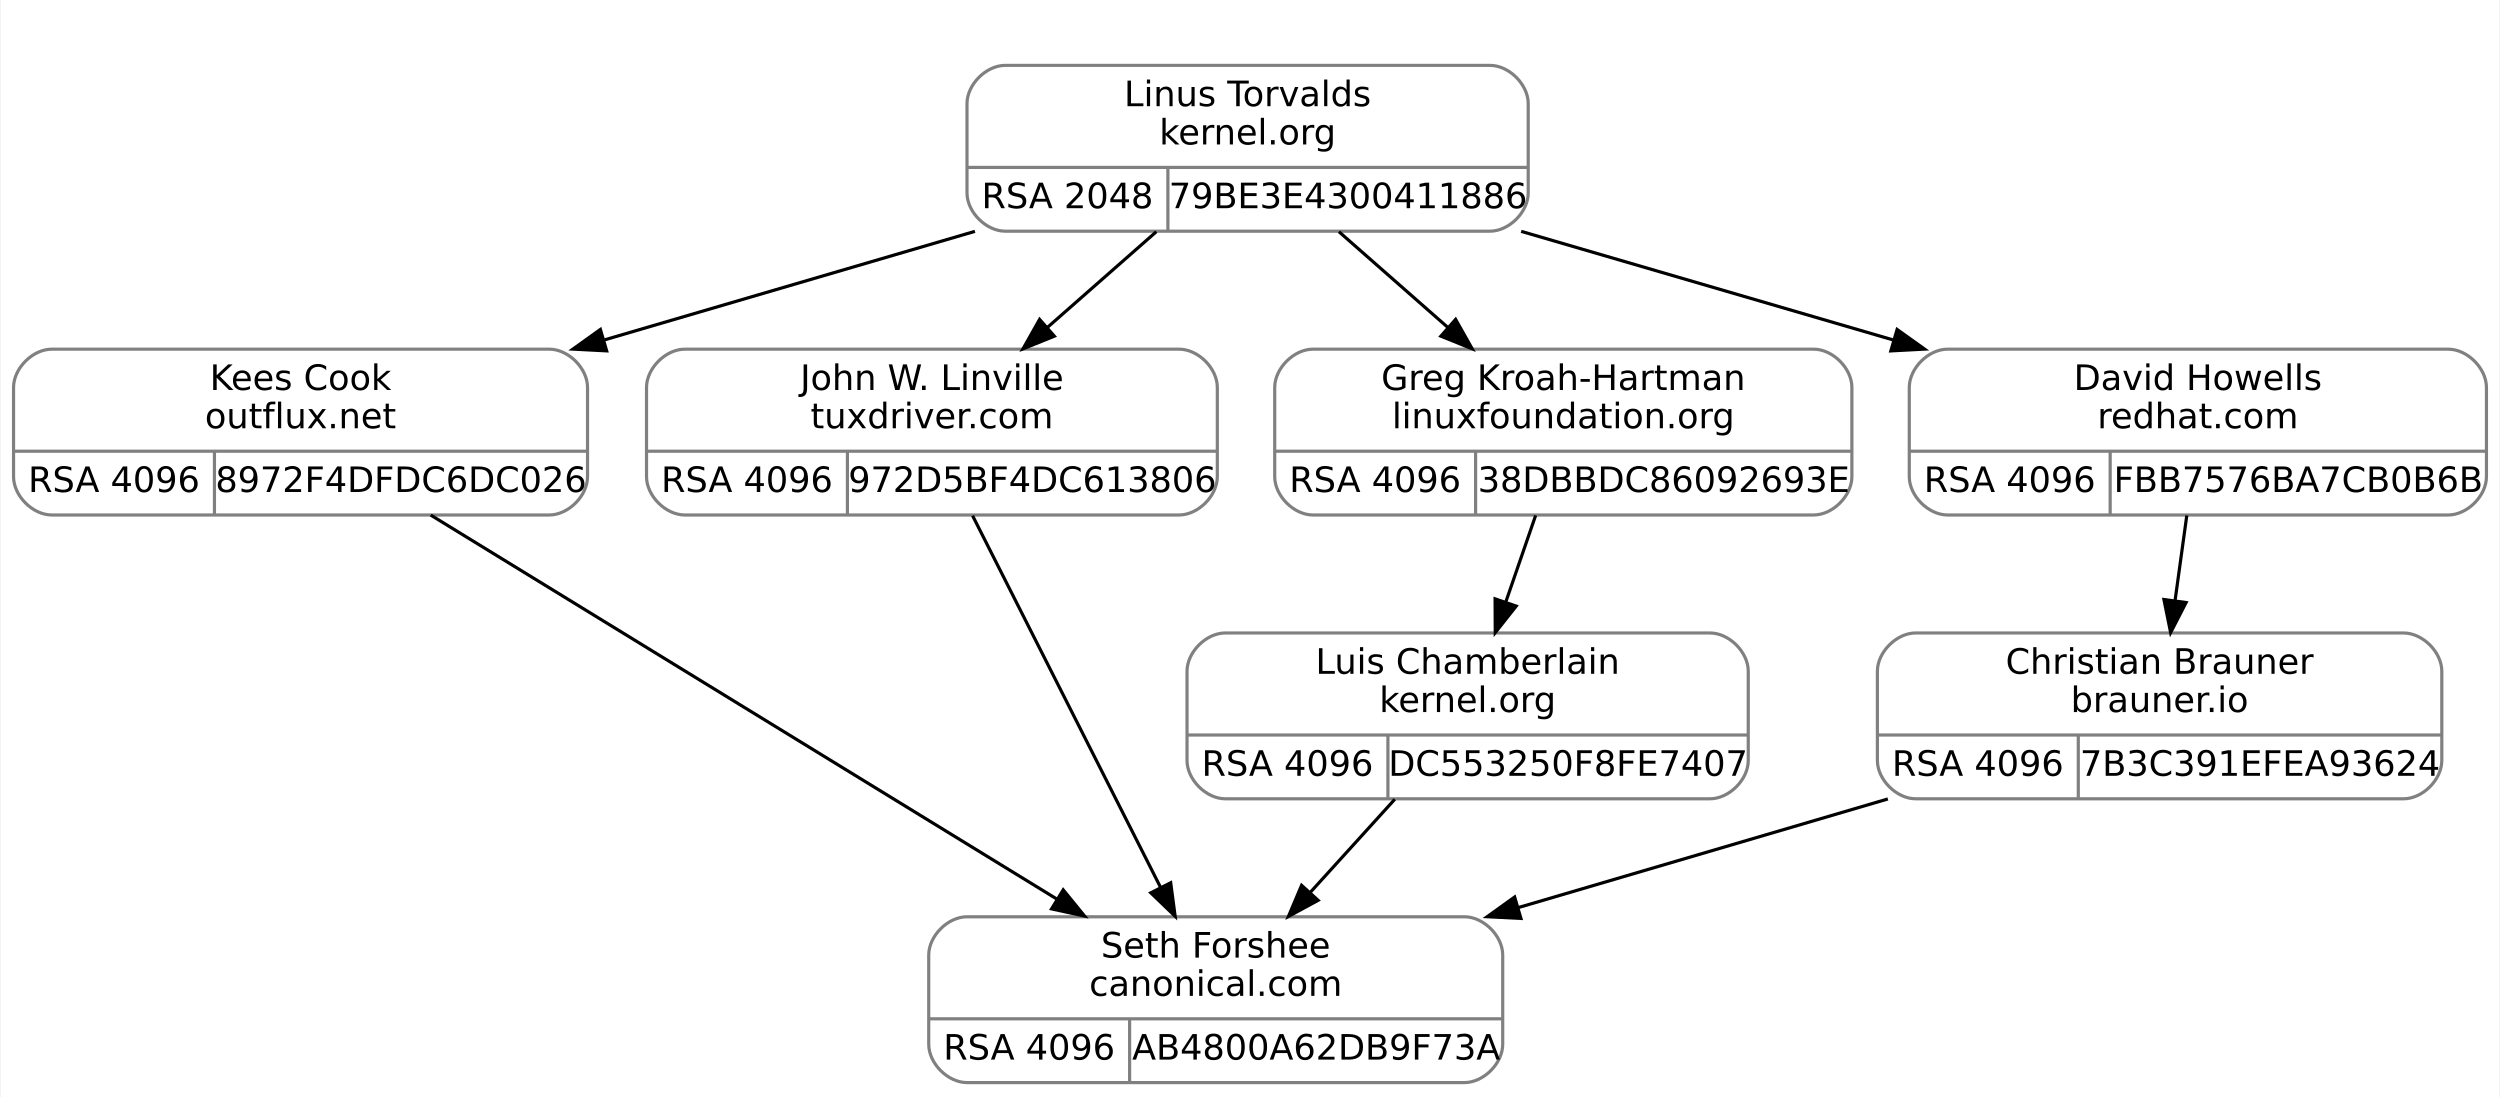
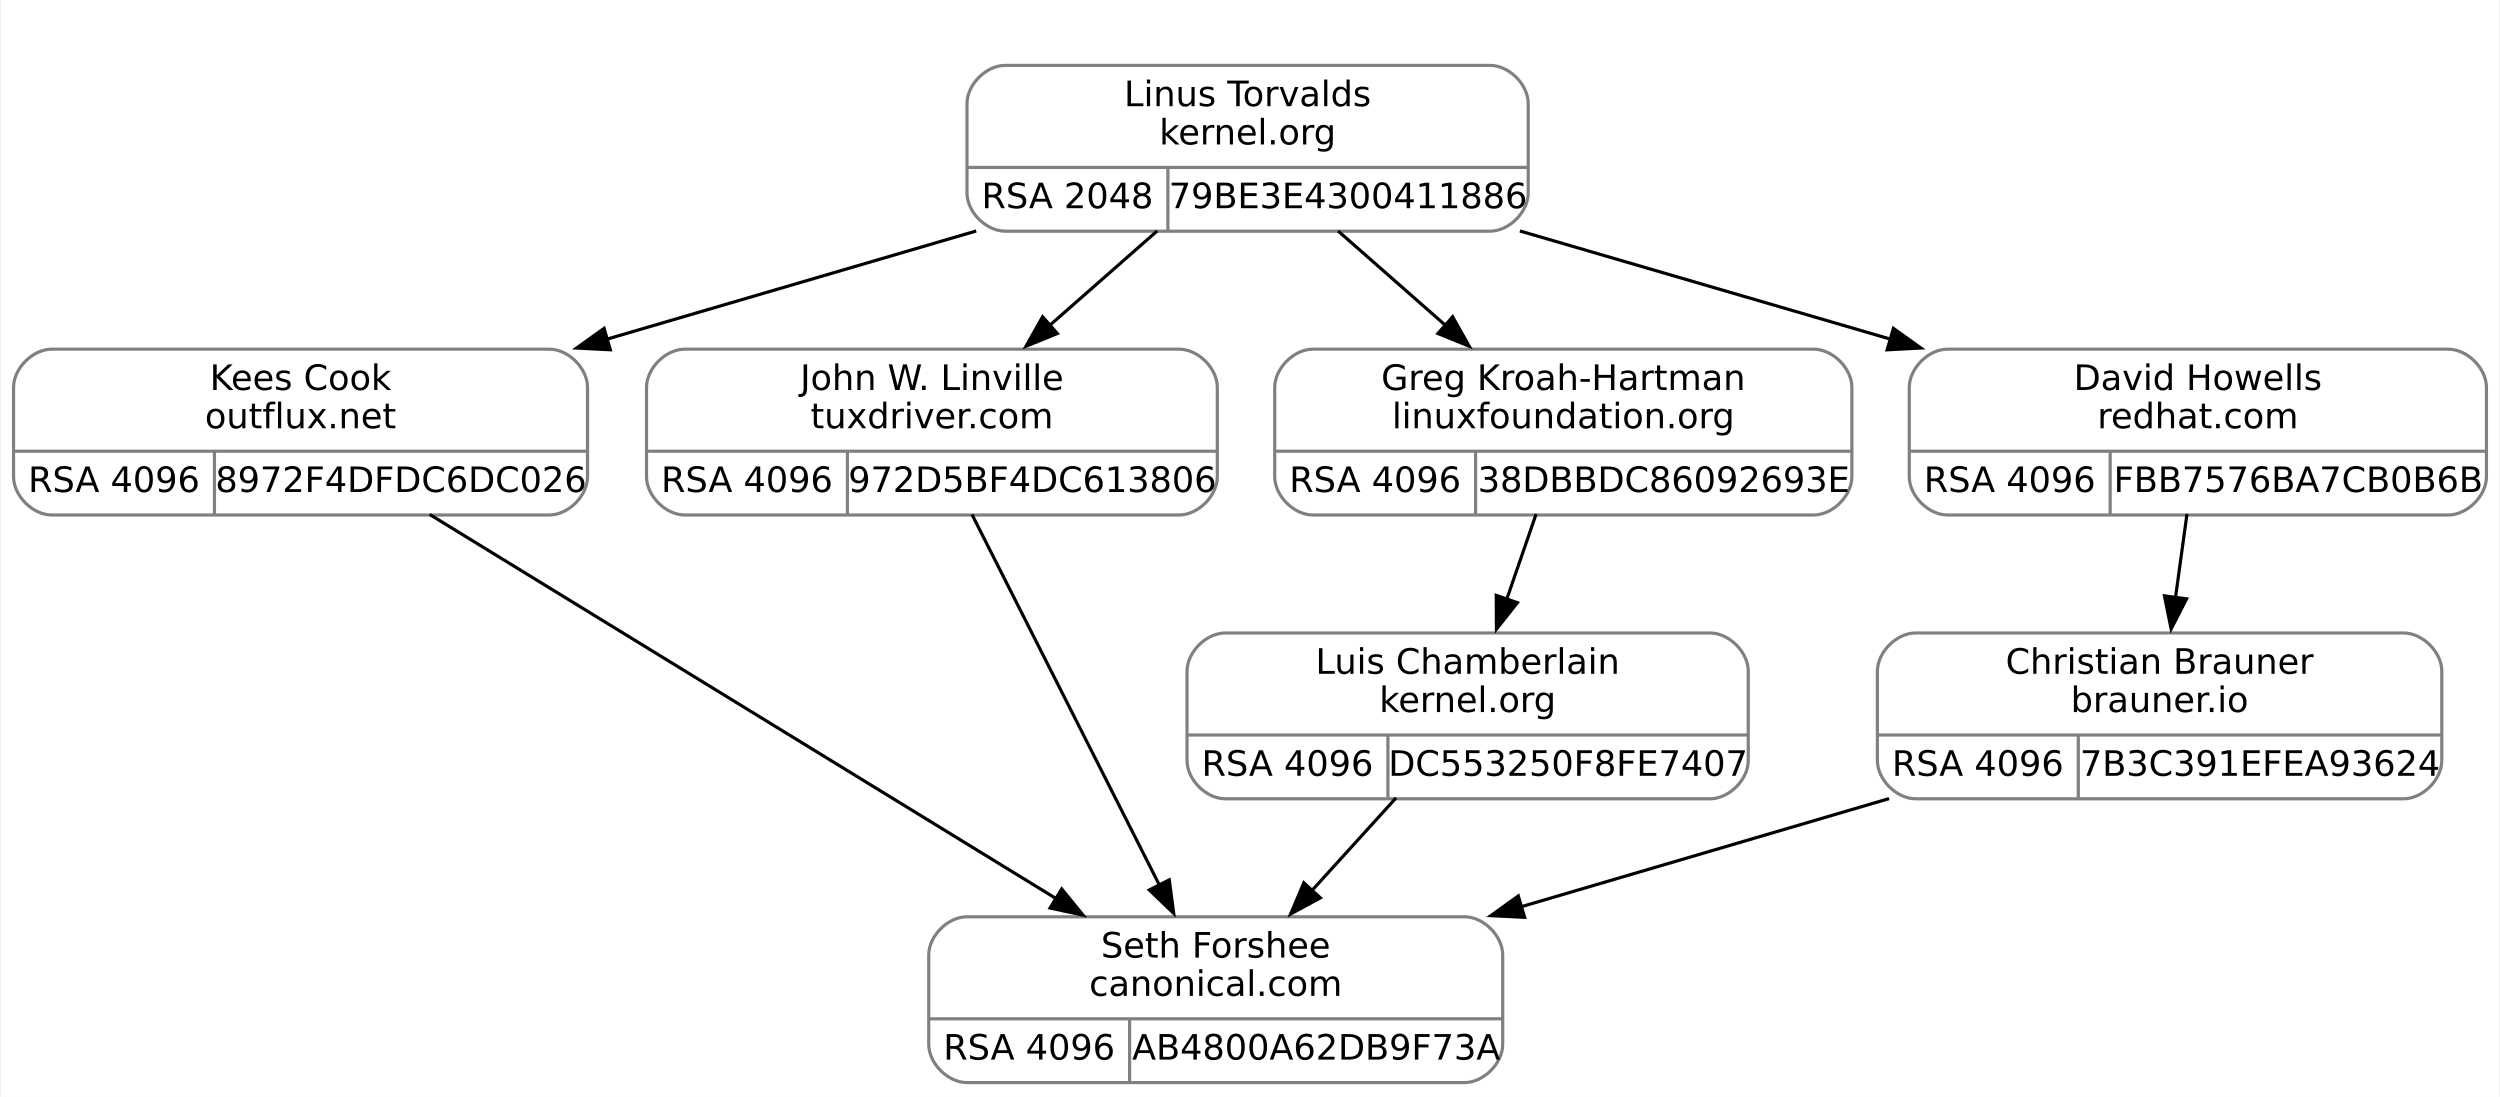
<svg xmlns="http://www.w3.org/2000/svg" width="784pt" height="344pt" viewBox="0.00 0.00 783.50 344.00">
  <g id="graph0" class="graph" transform="scale(1 1) rotate(0) translate(4 340)">
-     <polygon fill="white" stroke="transparent" points="-4,4 -4,-340 779.5,-340 779.5,4 -4,4" />
+     <polygon fill="white" stroke="none" points="-4,4 -4,-340 779.5,-340 779.5,4 -4,4" />
    <g id="clust1" class="cluster">
      <polygon fill="none" stroke="white" points="291,-259 291,-328 483,-328 483,-259 291,-259" />
    </g>
    <g id="node1" class="node">
      <path fill="none" stroke="gray" d="M12,-178.5C12,-178.5 168,-178.5 168,-178.5 174,-178.5 180,-184.5 180,-190.5 180,-190.5 180,-218.5 180,-218.5 180,-224.5 174,-230.5 168,-230.5 168,-230.5 12,-230.5 12,-230.5 6,-230.5 0,-224.5 0,-218.5 0,-218.5 0,-190.5 0,-190.5 0,-184.5 6,-178.5 12,-178.5" />
      <text text-anchor="middle" x="90" y="-217.7" font-family="droid sans,dejavu sans,helvetica" font-size="11.00">Kees Cook</text>
      <text text-anchor="middle" x="90" y="-205.7" font-family="droid sans,dejavu sans,helvetica" font-size="11.00">outflux.net</text>
-       <polyline fill="none" stroke="gray" points="0,-198.5 180,-198.5 " />
+       <polyline fill="none" stroke="gray" points="0,-198.5 180,-198.5" />
      <text text-anchor="middle" x="31.5" y="-185.7" font-family="droid sans,dejavu sans,helvetica" font-size="11.00">RSA 4096</text>
-       <polyline fill="none" stroke="gray" points="63,-178.5 63,-198.5 " />
+       <polyline fill="none" stroke="gray" points="63,-178.5 63,-198.5" />
      <text text-anchor="middle" x="121.5" y="-185.7" font-family="droid sans,dejavu sans,helvetica" font-size="11.00">8972F4DFDC6DC026</text>
    </g>
    <g id="node3" class="node">
      <path fill="none" stroke="gray" d="M299,-0.5C299,-0.5 455,-0.5 455,-0.5 461,-0.5 467,-6.5 467,-12.5 467,-12.5 467,-40.5 467,-40.5 467,-46.5 461,-52.5 455,-52.5 455,-52.5 299,-52.5 299,-52.5 293,-52.5 287,-46.5 287,-40.5 287,-40.5 287,-12.5 287,-12.5 287,-6.5 293,-0.5 299,-0.5" />
      <text text-anchor="middle" x="377" y="-39.7" font-family="droid sans,dejavu sans,helvetica" font-size="11.00">Seth Forshee</text>
      <text text-anchor="middle" x="377" y="-27.7" font-family="droid sans,dejavu sans,helvetica" font-size="11.00">canonical.com</text>
-       <polyline fill="none" stroke="gray" points="287,-20.5 467,-20.5 " />
+       <polyline fill="none" stroke="gray" points="287,-20.5 467,-20.5" />
      <text text-anchor="middle" x="318.5" y="-7.7" font-family="droid sans,dejavu sans,helvetica" font-size="11.00">RSA 4096</text>
-       <polyline fill="none" stroke="gray" points="350,-0.5 350,-20.5 " />
+       <polyline fill="none" stroke="gray" points="350,-0.5 350,-20.5" />
      <text text-anchor="middle" x="408.5" y="-7.7" font-family="droid sans,dejavu sans,helvetica" font-size="11.00">AB4800A62DB9F73A</text>
    </g>
    <g id="edge2" class="edge">
-       <path fill="none" stroke="black" d="M130.82,-178.47C182.52,-146.76 271.59,-92.14 327.23,-58.02" />
-       <polygon fill="black" stroke="black" points="329.17,-60.94 335.86,-52.73 325.51,-54.97 329.17,-60.94" />
+       <path fill="none" stroke="black" d="M130.51,-178.66C182.11,-147.01 271.26,-92.34 327.03,-58.15" />
+       <polygon fill="black" stroke="black" points="328.71,-61.22 335.4,-53.01 325.05,-55.25 328.71,-61.22" />
    </g>
    <g id="node2" class="node">
      <path fill="none" stroke="gray" d="M311,-267.5C311,-267.5 463,-267.5 463,-267.5 469,-267.5 475,-273.5 475,-279.5 475,-279.5 475,-307.5 475,-307.5 475,-313.5 469,-319.5 463,-319.5 463,-319.5 311,-319.5 311,-319.5 305,-319.5 299,-313.5 299,-307.5 299,-307.5 299,-279.5 299,-279.5 299,-273.5 305,-267.5 311,-267.5" />
      <text text-anchor="middle" x="387" y="-306.7" font-family="droid sans,dejavu sans,helvetica" font-size="11.00">Linus Torvalds</text>
      <text text-anchor="middle" x="387" y="-294.7" font-family="droid sans,dejavu sans,helvetica" font-size="11.00">kernel.org</text>
-       <polyline fill="none" stroke="gray" points="299,-287.5 475,-287.5 " />
+       <polyline fill="none" stroke="gray" points="299,-287.5 475,-287.5" />
      <text text-anchor="middle" x="330.5" y="-274.7" font-family="droid sans,dejavu sans,helvetica" font-size="11.00">RSA 2048</text>
-       <polyline fill="none" stroke="gray" points="362,-267.5 362,-287.5 " />
+       <polyline fill="none" stroke="gray" points="362,-267.5 362,-287.5" />
      <text text-anchor="middle" x="418.5" y="-274.7" font-family="droid sans,dejavu sans,helvetica" font-size="11.00">79BE3E4300411886</text>
    </g>
    <g id="edge1" class="edge">
-       <path fill="none" stroke="black" d="M301.49,-267.45C265.16,-256.81 222.64,-244.35 185.3,-233.41" />
-       <polygon fill="black" stroke="black" points="186,-229.97 175.42,-230.52 184.03,-236.69 186,-229.97" />
+       <path fill="none" stroke="black" d="M301.89,-267.57C265.7,-256.97 223.32,-244.55 186.01,-233.62" />
+       <polygon fill="black" stroke="black" points="187.15,-230.31 176.57,-230.86 185.19,-237.03 187.15,-230.31" />
    </g>
    <g id="node4" class="node">
      <path fill="none" stroke="gray" d="M210.5,-178.5C210.5,-178.5 365.5,-178.5 365.5,-178.5 371.5,-178.5 377.5,-184.5 377.5,-190.5 377.5,-190.5 377.5,-218.5 377.5,-218.5 377.5,-224.5 371.5,-230.5 365.5,-230.5 365.5,-230.5 210.5,-230.5 210.5,-230.5 204.5,-230.5 198.5,-224.5 198.5,-218.5 198.5,-218.5 198.5,-190.5 198.5,-190.5 198.5,-184.5 204.5,-178.5 210.5,-178.5" />
      <text text-anchor="middle" x="288" y="-217.7" font-family="droid sans,dejavu sans,helvetica" font-size="11.00">John W. Linville</text>
      <text text-anchor="middle" x="288" y="-205.7" font-family="droid sans,dejavu sans,helvetica" font-size="11.00">tuxdriver.com</text>
-       <polyline fill="none" stroke="gray" points="198.5,-198.5 377.5,-198.5 " />
+       <polyline fill="none" stroke="gray" points="198.5,-198.5 377.5,-198.5" />
      <text text-anchor="middle" x="230" y="-185.7" font-family="droid sans,dejavu sans,helvetica" font-size="11.00">RSA 4096</text>
-       <polyline fill="none" stroke="gray" points="261.5,-178.5 261.5,-198.5 " />
+       <polyline fill="none" stroke="gray" points="261.5,-178.5 261.5,-198.5" />
      <text text-anchor="middle" x="319.5" y="-185.7" font-family="droid sans,dejavu sans,helvetica" font-size="11.00">972D5BF4DC613806</text>
    </g>
    <g id="edge3" class="edge">
-       <path fill="none" stroke="black" d="M358.37,-267.34C347.69,-257.96 335.44,-247.19 324.18,-237.29" />
-       <polygon fill="black" stroke="black" points="326.39,-234.58 316.57,-230.61 321.77,-239.84 326.39,-234.58" />
+       <path fill="none" stroke="black" d="M358.63,-267.57C348.07,-258.29 335.92,-247.61 324.72,-237.77" />
+       <polygon fill="black" stroke="black" points="327.33,-235.41 317.51,-231.43 322.71,-240.66 327.33,-235.41" />
    </g>
    <g id="node5" class="node">
      <path fill="none" stroke="gray" d="M407.5,-178.5C407.5,-178.5 564.5,-178.5 564.5,-178.5 570.5,-178.5 576.5,-184.5 576.5,-190.5 576.5,-190.5 576.5,-218.5 576.5,-218.5 576.5,-224.5 570.5,-230.5 564.5,-230.5 564.5,-230.5 407.5,-230.5 407.5,-230.5 401.5,-230.5 395.5,-224.5 395.5,-218.5 395.5,-218.5 395.5,-190.5 395.5,-190.5 395.5,-184.5 401.5,-178.5 407.5,-178.5" />
      <text text-anchor="middle" x="486" y="-217.7" font-family="droid sans,dejavu sans,helvetica" font-size="11.00">Greg Kroah-Hartman</text>
      <text text-anchor="middle" x="486" y="-205.7" font-family="droid sans,dejavu sans,helvetica" font-size="11.00">linuxfoundation.org</text>
-       <polyline fill="none" stroke="gray" points="395.5,-198.5 576.5,-198.5 " />
+       <polyline fill="none" stroke="gray" points="395.5,-198.5 576.5,-198.5" />
      <text text-anchor="middle" x="427" y="-185.7" font-family="droid sans,dejavu sans,helvetica" font-size="11.00">RSA 4096</text>
-       <polyline fill="none" stroke="gray" points="458.5,-178.5 458.5,-198.5 " />
+       <polyline fill="none" stroke="gray" points="458.5,-178.5 458.5,-198.5" />
      <text text-anchor="middle" x="517.5" y="-185.7" font-family="droid sans,dejavu sans,helvetica" font-size="11.00">38DBBDC86092693E</text>
    </g>
    <g id="edge5" class="edge">
-       <path fill="none" stroke="black" d="M415.63,-267.34C426.31,-257.96 438.56,-247.19 449.82,-237.29" />
-       <polygon fill="black" stroke="black" points="452.23,-239.84 457.43,-230.61 447.61,-234.58 452.23,-239.84" />
+       <path fill="none" stroke="black" d="M415.37,-267.57C425.93,-258.29 438.08,-247.61 449.28,-237.77" />
+       <polygon fill="black" stroke="black" points="451.29,-240.66 456.49,-231.43 446.67,-235.41 451.29,-240.66" />
    </g>
    <g id="node7" class="node">
      <path fill="none" stroke="gray" d="M606.5,-178.5C606.5,-178.5 763.5,-178.5 763.5,-178.5 769.5,-178.5 775.5,-184.5 775.5,-190.5 775.5,-190.5 775.5,-218.5 775.5,-218.5 775.5,-224.5 769.5,-230.5 763.5,-230.5 763.5,-230.5 606.5,-230.5 606.5,-230.5 600.5,-230.5 594.5,-224.5 594.5,-218.5 594.5,-218.5 594.5,-190.5 594.5,-190.5 594.5,-184.5 600.5,-178.5 606.5,-178.5" />
      <text text-anchor="middle" x="685" y="-217.7" font-family="droid sans,dejavu sans,helvetica" font-size="11.00">David Howells</text>
      <text text-anchor="middle" x="685" y="-205.7" font-family="droid sans,dejavu sans,helvetica" font-size="11.00">redhat.com</text>
-       <polyline fill="none" stroke="gray" points="594.5,-198.5 775.5,-198.5 " />
+       <polyline fill="none" stroke="gray" points="594.5,-198.5 775.5,-198.5" />
      <text text-anchor="middle" x="626" y="-185.7" font-family="droid sans,dejavu sans,helvetica" font-size="11.00">RSA 4096</text>
-       <polyline fill="none" stroke="gray" points="657.5,-178.5 657.5,-198.5 " />
+       <polyline fill="none" stroke="gray" points="657.5,-178.5 657.5,-198.5" />
      <text text-anchor="middle" x="716.5" y="-185.7" font-family="droid sans,dejavu sans,helvetica" font-size="11.00">FBB7576BA7CB0B6B</text>
    </g>
    <g id="edge8" class="edge">
-       <path fill="none" stroke="black" d="M472.79,-267.45C509.25,-256.81 551.91,-244.35 589.38,-233.41" />
-       <polygon fill="black" stroke="black" points="590.68,-236.68 599.3,-230.52 588.72,-229.96 590.68,-236.68" />
+       <path fill="none" stroke="black" d="M472.39,-267.57C508.71,-256.97 551.23,-244.55 588.67,-233.62" />
+       <polygon fill="black" stroke="black" points="589.52,-237.02 598.14,-230.86 587.56,-230.3 589.52,-237.02" />
    </g>
    <g id="edge4" class="edge">
-       <path fill="none" stroke="black" d="M300.75,-178.28C316.22,-147.7 342.36,-96.01 359.65,-61.82" />
-       <polygon fill="black" stroke="black" points="362.88,-63.17 364.27,-52.67 356.64,-60.01 362.88,-63.17" />
+       <path fill="none" stroke="black" d="M300.56,-178.66C315.93,-148.26 342.05,-96.61 359.42,-62.27" />
+       <polygon fill="black" stroke="black" points="362.43,-64.07 363.82,-53.57 356.18,-60.91 362.43,-64.07" />
    </g>
    <g id="node6" class="node">
      <path fill="none" stroke="gray" d="M380,-89.5C380,-89.5 532,-89.5 532,-89.5 538,-89.5 544,-95.5 544,-101.5 544,-101.5 544,-129.5 544,-129.5 544,-135.5 538,-141.5 532,-141.5 532,-141.5 380,-141.5 380,-141.5 374,-141.5 368,-135.5 368,-129.5 368,-129.5 368,-101.5 368,-101.5 368,-95.5 374,-89.5 380,-89.5" />
      <text text-anchor="middle" x="456" y="-128.7" font-family="droid sans,dejavu sans,helvetica" font-size="11.00">Luis Chamberlain</text>
      <text text-anchor="middle" x="456" y="-116.7" font-family="droid sans,dejavu sans,helvetica" font-size="11.00">kernel.org</text>
-       <polyline fill="none" stroke="gray" points="368,-109.5 544,-109.5 " />
+       <polyline fill="none" stroke="gray" points="368,-109.5 544,-109.5" />
      <text text-anchor="middle" x="399.5" y="-96.7" font-family="droid sans,dejavu sans,helvetica" font-size="11.00">RSA 4096</text>
-       <polyline fill="none" stroke="gray" points="431,-89.5 431,-109.5 " />
+       <polyline fill="none" stroke="gray" points="431,-89.5 431,-109.5" />
      <text text-anchor="middle" x="487.5" y="-96.7" font-family="droid sans,dejavu sans,helvetica" font-size="11.00">DC553250F8FE7407</text>
    </g>
    <g id="edge6" class="edge">
-       <path fill="none" stroke="black" d="M477.32,-178.34C474.4,-169.86 471.08,-160.25 467.95,-151.17" />
-       <polygon fill="black" stroke="black" points="471.23,-149.92 464.66,-141.61 464.61,-152.2 471.23,-149.92" />
+       <path fill="none" stroke="black" d="M477.48,-178.8C474.6,-170.44 471.32,-160.94 468.21,-151.92" />
+       <polygon fill="black" stroke="black" points="471.6,-151 465.03,-142.69 464.98,-153.29 471.6,-151" />
    </g>
    <g id="edge7" class="edge">
-       <path fill="none" stroke="black" d="M433.15,-89.34C424.88,-80.23 415.42,-69.81 406.65,-60.15" />
-       <polygon fill="black" stroke="black" points="409.11,-57.66 399.8,-52.61 403.93,-62.36 409.11,-57.66" />
+       <path fill="none" stroke="black" d="M433.57,-89.8C425.32,-80.71 415.83,-70.26 407.01,-60.55" />
+       <polygon fill="black" stroke="black" points="409.81,-58.43 400.5,-53.38 404.63,-63.14 409.81,-58.43" />
    </g>
    <g id="node8" class="node">
      <path fill="none" stroke="gray" d="M596.5,-89.5C596.5,-89.5 749.5,-89.5 749.5,-89.5 755.5,-89.5 761.5,-95.5 761.5,-101.5 761.5,-101.5 761.5,-129.5 761.5,-129.5 761.5,-135.5 755.5,-141.5 749.5,-141.5 749.5,-141.5 596.5,-141.5 596.5,-141.5 590.5,-141.5 584.5,-135.5 584.5,-129.5 584.5,-129.5 584.5,-101.5 584.5,-101.5 584.5,-95.5 590.5,-89.5 596.5,-89.5" />
      <text text-anchor="middle" x="673" y="-128.7" font-family="droid sans,dejavu sans,helvetica" font-size="11.00">Christian Brauner</text>
      <text text-anchor="middle" x="673" y="-116.7" font-family="droid sans,dejavu sans,helvetica" font-size="11.00">brauner.io</text>
-       <polyline fill="none" stroke="gray" points="584.5,-109.5 761.5,-109.5 " />
+       <polyline fill="none" stroke="gray" points="584.5,-109.5 761.5,-109.5" />
      <text text-anchor="middle" x="616" y="-96.7" font-family="droid sans,dejavu sans,helvetica" font-size="11.00">RSA 4096</text>
-       <polyline fill="none" stroke="gray" points="647.5,-89.5 647.5,-109.5 " />
+       <polyline fill="none" stroke="gray" points="647.5,-89.5 647.5,-109.5" />
      <text text-anchor="middle" x="704.5" y="-96.7" font-family="droid sans,dejavu sans,helvetica" font-size="11.00">7B3C391EFEA93624</text>
    </g>
    <g id="edge9" class="edge">
-       <path fill="none" stroke="black" d="M681.53,-178.34C680.38,-170.04 679.09,-160.65 677.86,-151.75" />
-       <polygon fill="black" stroke="black" points="681.3,-151.04 676.46,-141.61 674.36,-151.99 681.3,-151.04" />
+       <path fill="none" stroke="black" d="M681.59,-178.8C680.47,-170.63 679.19,-161.36 677.97,-152.51" />
+       <polygon fill="black" stroke="black" points="681.46,-152.19 676.62,-142.76 674.52,-153.14 681.46,-152.19" />
    </g>
    <g id="edge10" class="edge">
-       <path fill="none" stroke="black" d="M587.78,-89.45C551.57,-78.81 509.19,-66.35 471.98,-55.41" />
-       <polygon fill="black" stroke="black" points="472.71,-51.98 462.13,-52.52 470.74,-58.7 472.71,-51.98" />
+       <path fill="none" stroke="black" d="M588.18,-89.57C552.11,-78.97 509.87,-66.55 472.69,-55.62" />
+       <polygon fill="black" stroke="black" points="473.87,-52.32 463.29,-52.86 471.89,-59.04 473.87,-52.32" />
    </g>
  </g>
</svg>
